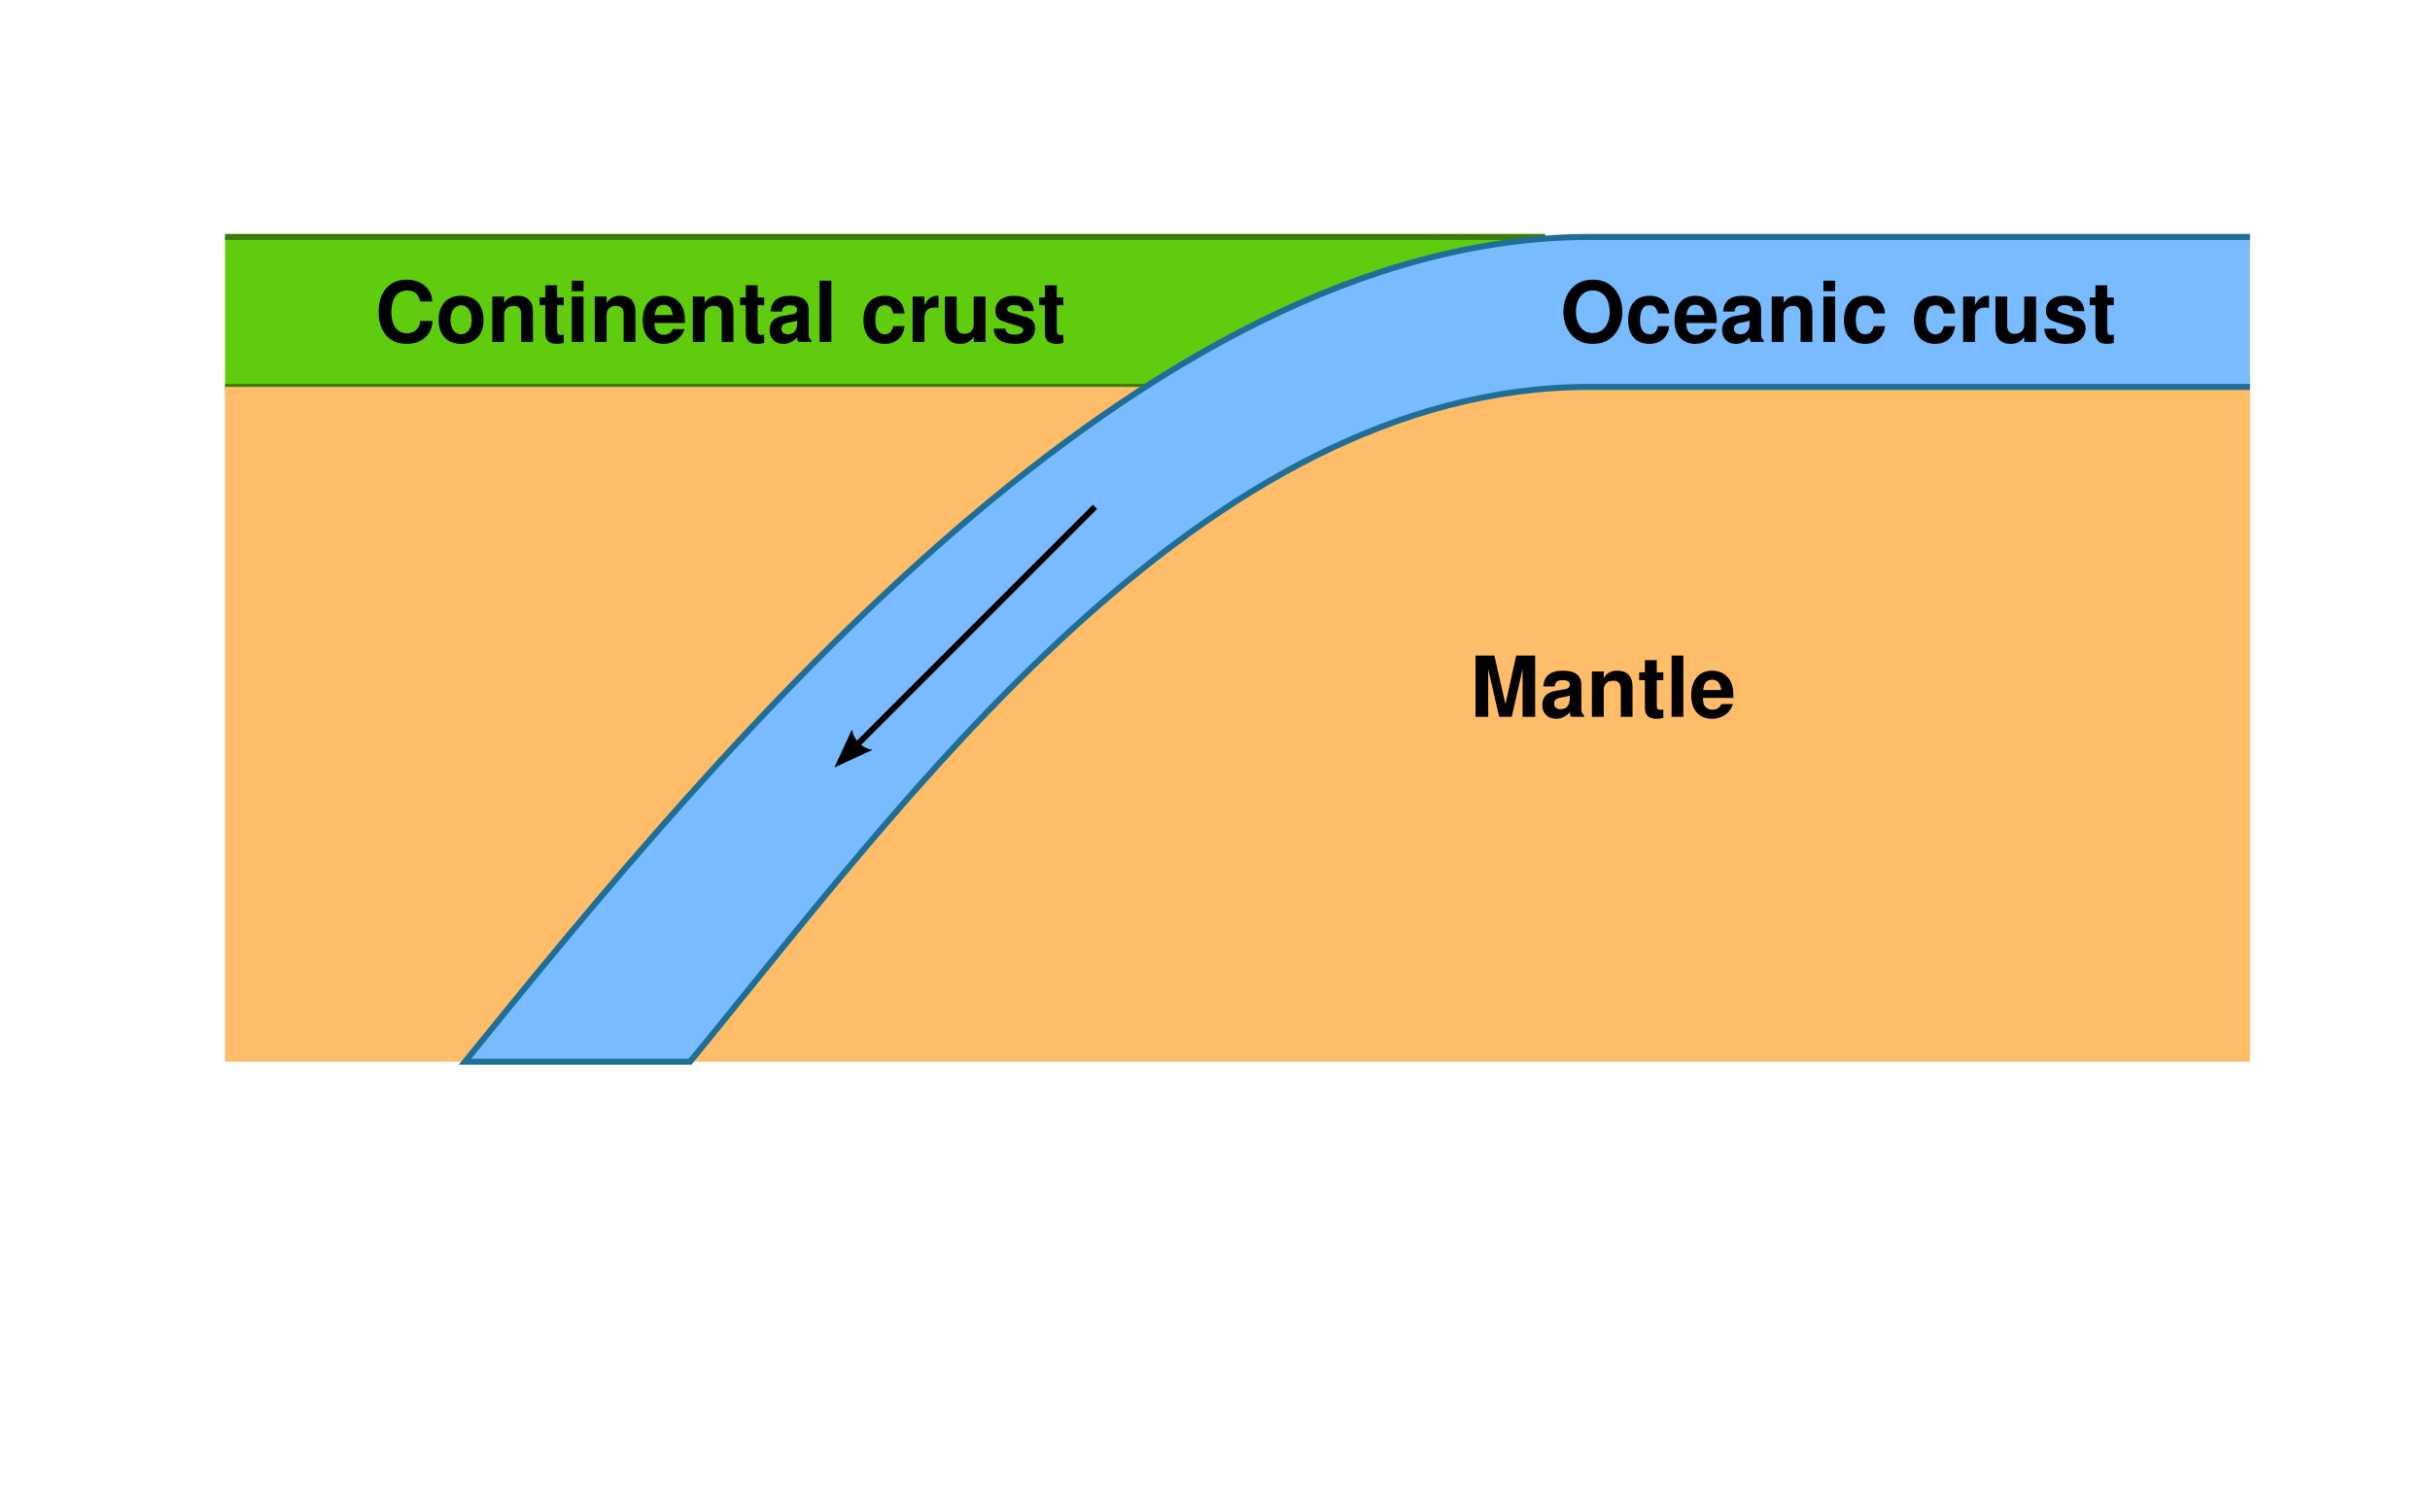
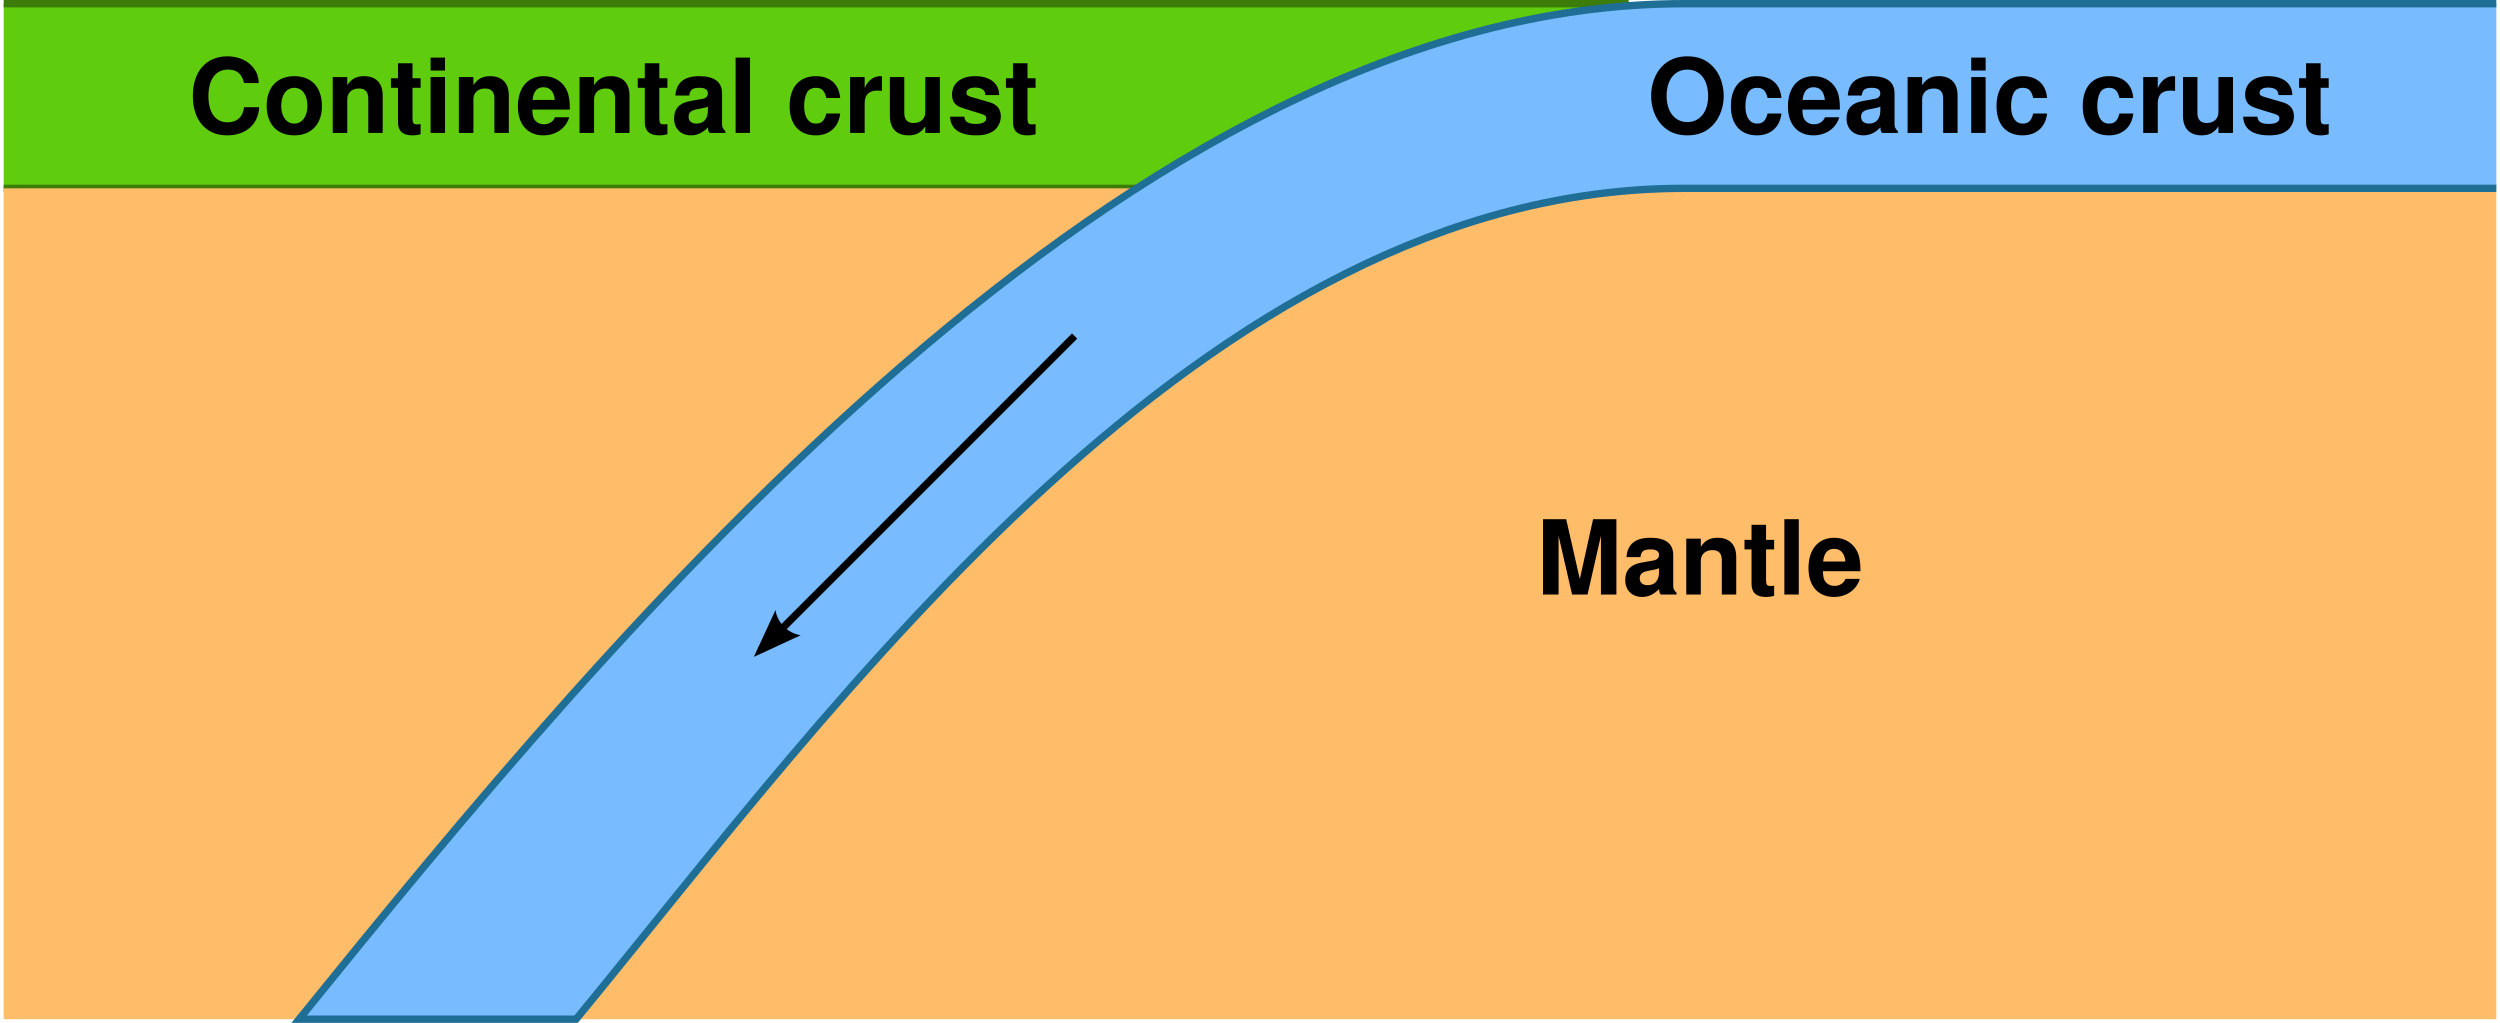
- <svg xmlns="http://www.w3.org/2000/svg" width="405" height="252" id="svg2" version="1.1">
+ <svg xmlns="http://www.w3.org/2000/svg" width="338.5" height="138.5" id="svg2" version="1.1">
  <defs id="defs4">
-     <marker orient="auto" refY="0.0" refX="0.0" id="Arrow2Mend" style="overflow:visible;">
-       <path id="path3863" style="font-size:12.0;fill-rule:evenodd;stroke-width:0.625;stroke-linejoin:round;" d="M 8.719,4.034 L -2.207,0.016 L 8.719,-4.002 C 6.973,-1.63 6.983,1.616 8.719,4.034 z " transform="scale(0.6) rotate(180) translate(0,0)" />
+     <marker orient="auto" refY="0" refX="0" id="Arrow2Mend" style="overflow:visible">
+       <path id="path3863" style="font-size:12px;fill-rule:evenodd;stroke-width:0.625;stroke-linejoin:round" d="M 8.719,4.034 -2.207,0.016 8.719,-4.002 c -1.745,2.372 -1.735,5.617 -6e-7,8.035 z" transform="scale(-0.6,-0.6)" />
    </marker>
-     <marker orient="auto" refY="0.0" refX="0.0" id="Arrow2Mstart" style="overflow:visible">
-       <path id="path3860" style="font-size:12.0;fill-rule:evenodd;stroke-width:0.625;stroke-linejoin:round" d="M 8.719,4.034 L -2.207,0.016 L 8.719,-4.002 C 6.973,-1.63 6.983,1.616 8.719,4.034 z " transform="scale(0.6) translate(0,0)" />
+     <marker orient="auto" refY="0" refX="0" id="Arrow2Mstart" style="overflow:visible">
+       <path id="path3860" style="font-size:12px;fill-rule:evenodd;stroke-width:0.625;stroke-linejoin:round" d="M 8.719,4.034 -2.207,0.016 8.719,-4.002 c -1.745,2.372 -1.735,5.617 -6e-7,8.035 z" transform="scale(0.6,0.6)" />
    </marker>
  </defs>
-   <g id="layer1" transform="translate(0,-800.362)">
+   <g id="layer1" transform="translate(-37,-839.362)">
    <path style="fill:#60cc0e;stroke:#3b7d08;stroke-width:1px;stroke-linecap:butt;stroke-linejoin:miter;stroke-opacity:1" d="m 37.5,839.862 220,0 -65,25 -155,0" id="path3017" />
-     <rect style="fill:#ffbc69;fill-opacity:1;stroke:none;stroke-width:2;stroke-linecap:butt;stroke-linejoin:round;stroke-miterlimit:4;stroke-opacity:1;stroke-dasharray:none;stroke-dashoffset:0" id="rect3021" width="337.5" height="112.5" x="37.5" y="64.5" transform="translate(0,800.362)" />
+     <rect style="fill:#ffbc69;fill-opacity:1;stroke:none" id="rect3021" width="337.5" height="112.5" x="37.5" y="64.5" transform="translate(0,800.362)" />
    <path style="fill:#78bbff;stroke:#1e6e96;stroke-width:1px;stroke-linecap:butt;stroke-linejoin:miter;stroke-opacity:1" d="m 375,839.862 -110,0 c -75,0 -145,85 -187.5,137.5 l 37.5,0 c 35,-42.5 85,-112.5 150,-112.5 l 110,0" id="path3019" />
  </g>
-   <g id="layer2">
+   <g id="layer2" transform="translate(-37,-39)">
    <text xml:space="preserve" style="font-size:14px;font-style:normal;font-variant:normal;font-weight:bold;font-stretch:normal;text-align:start;line-height:125%;letter-spacing:0px;word-spacing:0px;writing-mode:lr-tb;text-anchor:start;fill:#000000;fill-opacity:1;stroke:none;font-family:Nimbus Sans L;-inkscape-font-specification:Nimbus Sans L Bold" x="62.5" y="57" id="text3050">
      <tspan id="tspan3052" x="62.5" y="57">Continental crust</tspan>
    </text>
    <text xml:space="preserve" style="font-size:14px;font-style:normal;font-variant:normal;font-weight:bold;font-stretch:normal;text-align:start;line-height:125%;letter-spacing:0px;word-spacing:0px;writing-mode:lr-tb;text-anchor:start;fill:#000000;fill-opacity:1;stroke:none;font-family:Nimbus Sans L;-inkscape-font-specification:Nimbus Sans L Bold" x="260" y="57" id="text3042">
      <tspan id="tspan3044" x="260" y="57">Oceanic crust</tspan>
    </text>
    <text xml:space="preserve" style="font-size:14px;font-style:normal;font-variant:normal;font-weight:bold;font-stretch:normal;text-align:start;line-height:125%;letter-spacing:0px;word-spacing:0px;writing-mode:lr-tb;text-anchor:start;fill:#000000;fill-opacity:1;stroke:none;font-family:Nimbus Sans L;-inkscape-font-specification:Nimbus Sans L Bold" x="245" y="119.5" id="text3046">
      <tspan id="tspan3048" x="245" y="119.5">Mantle</tspan>
    </text>
    <path style="fill:none;stroke:#000000;stroke-width:1px;stroke-linecap:butt;stroke-linejoin:miter;stroke-opacity:1;marker-start:none;marker-end:url(#Arrow2Mend)" d="M 182.5,84.5 140,127" id="path3063" />
  </g>
</svg>
